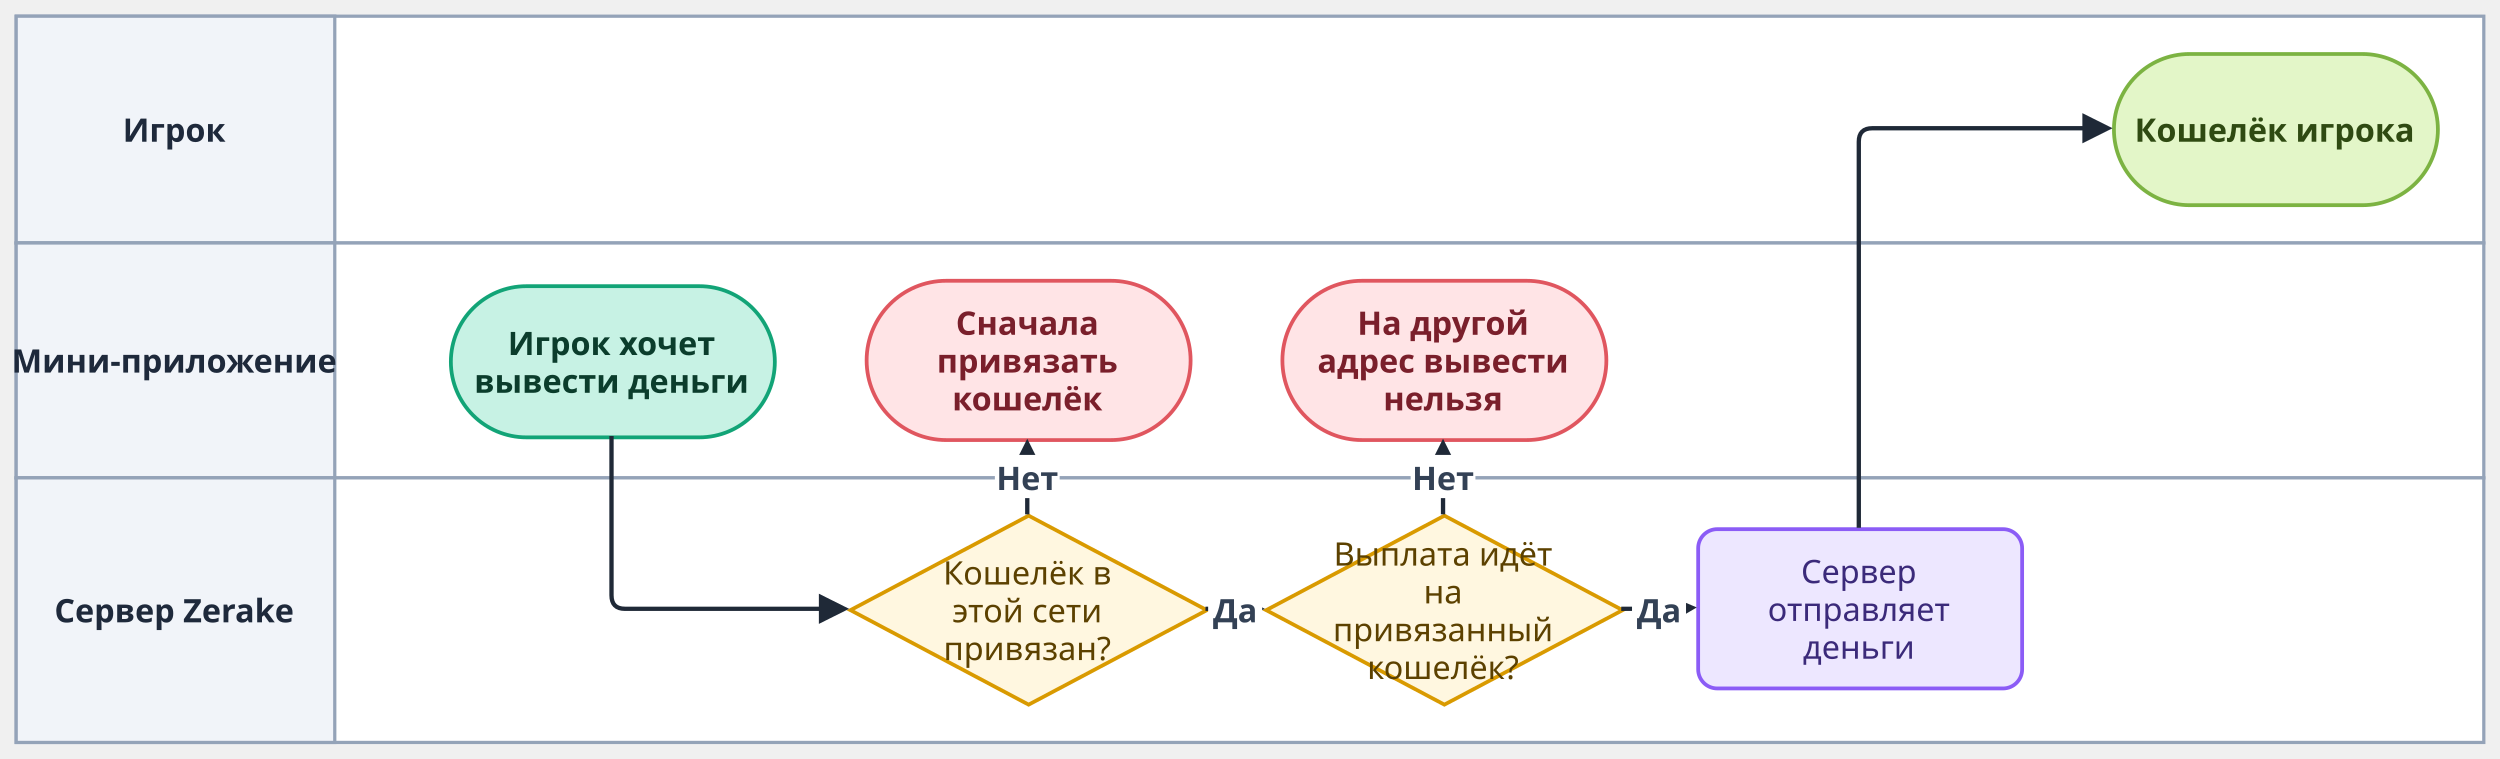
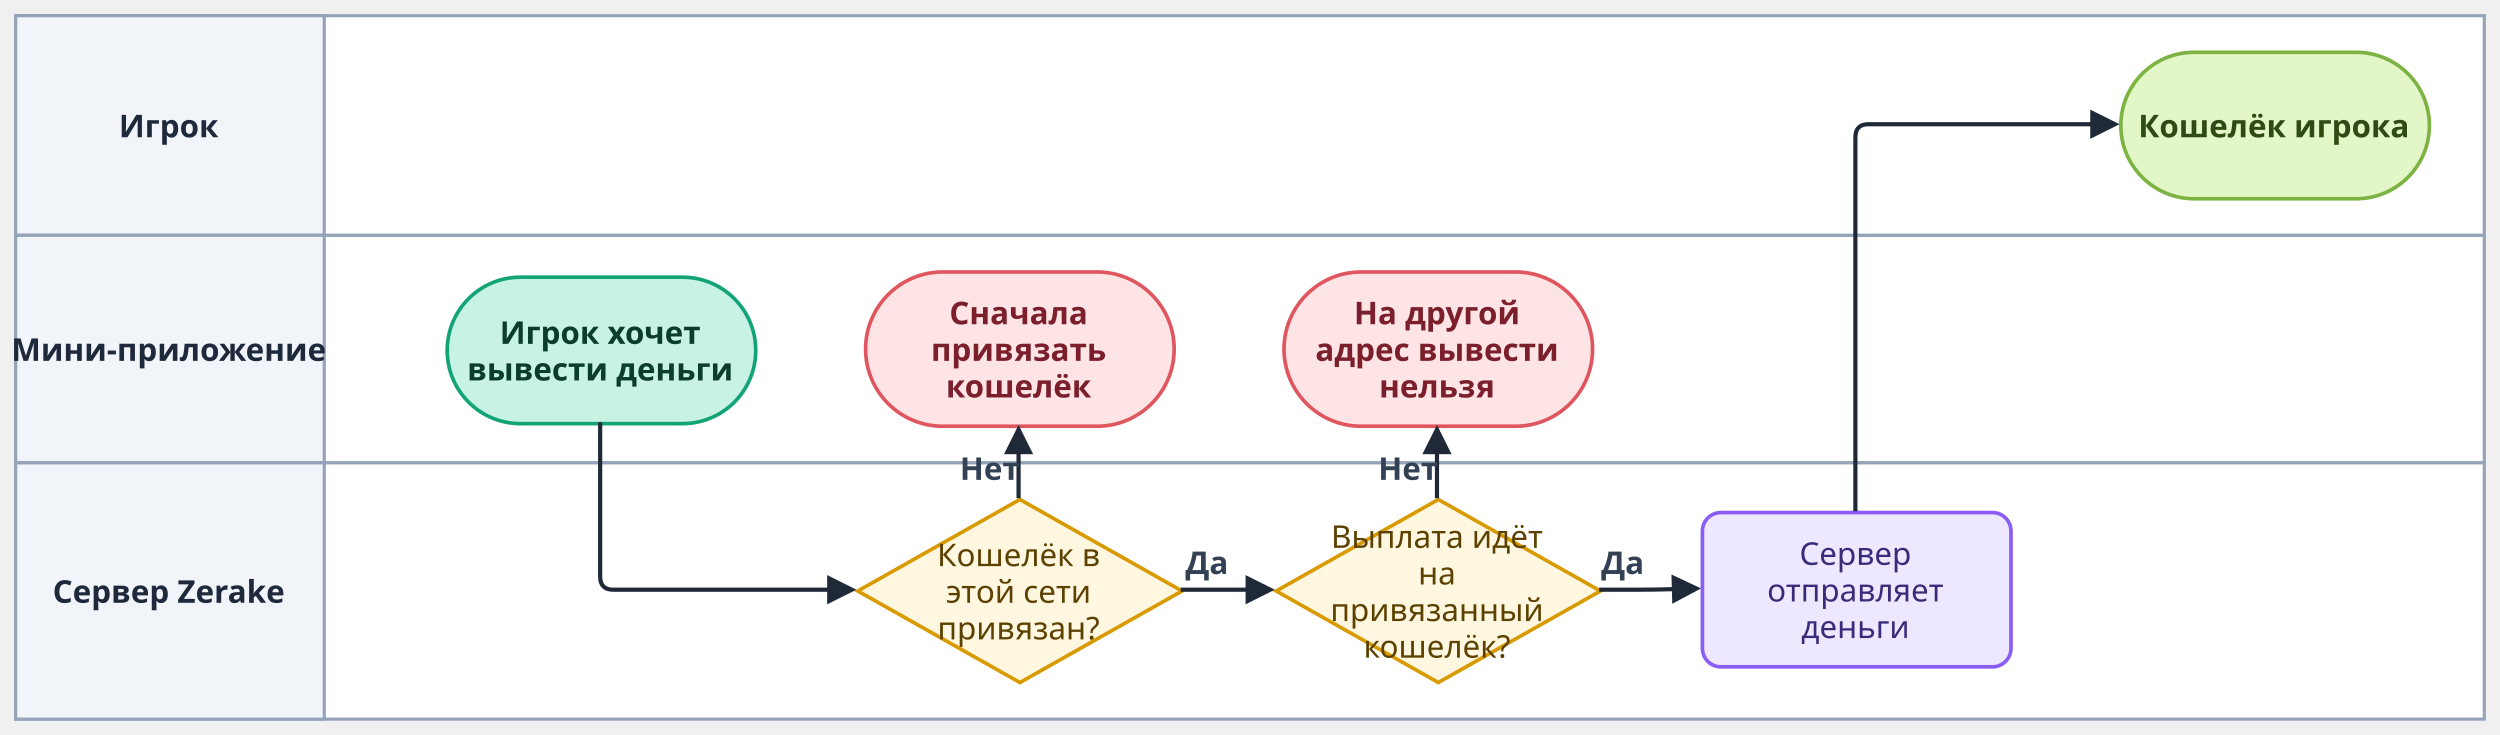
- <svg xmlns="http://www.w3.org/2000/svg" width="926" height="281" role="img" aria-label="Выплата только на привязанный кошелёк" viewBox="737.5 -5.5 926 281" style="">
+ <svg xmlns="http://www.w3.org/2000/svg" width="956" height="281" role="img" aria-label="Выплата только на привязанный кошелёк" viewBox="722.5 -5.5 956 281" style="">
  <g>
    <g />
-     <g transform="translate(743,0) scale(1)">
+     <g transform="translate(728,0) scale(1)">
      <g transform="translate(0.5,0.5)" style="visibility: visible;">
-         <rect x="0" y="0" width="914" height="84" fill="#ffffff" stroke="#94a3b8" stroke-width="1.2" pointer-events="all" style="fill: light-dark(rgb(255, 255, 255), rgb(18, 18, 18)); stroke: light-dark(rgb(148, 163, 184), rgb(87, 100, 118));" />
+         <rect x="0" y="0" width="944" height="84" fill="#ffffff" stroke="#94a3b8" stroke-width="1.2" pointer-events="all" style="fill: light-dark(rgb(255, 255, 255), rgb(18, 18, 18)); stroke: light-dark(rgb(148, 163, 184), rgb(87, 100, 118));" />
      </g>
      <g transform="translate(0.5,0.5)" style="visibility: visible;">
        <rect x="0" y="0" width="118" height="84" fill="#f1f4f9" stroke="#94a3b8" stroke-width="1.2" pointer-events="all" style="fill: light-dark(rgb(241, 244, 249), rgb(25, 28, 32)); stroke: light-dark(rgb(148, 163, 184), rgb(87, 100, 118));" />
      </g>
      <g style="">
        <g fill="#1E293B" font-family="'Segoe UI'" font-weight="bold" text-anchor="middle" font-size="12px" style="fill: light-dark(rgb(30, 41, 59), rgb(195, 204, 220));">
          <text x="59" y="47">Игрок</text>
        </g>
      </g>
      <g transform="translate(0.5,0.5)" style="visibility: visible;">
-         <rect x="0" y="84" width="914" height="87" fill="#ffffff" stroke="#94a3b8" stroke-width="1.2" pointer-events="all" style="fill: light-dark(rgb(255, 255, 255), rgb(18, 18, 18)); stroke: light-dark(rgb(148, 163, 184), rgb(87, 100, 118));" />
+         <rect x="0" y="84" width="944" height="87" fill="#ffffff" stroke="#94a3b8" stroke-width="1.2" pointer-events="all" style="fill: light-dark(rgb(255, 255, 255), rgb(18, 18, 18)); stroke: light-dark(rgb(148, 163, 184), rgb(87, 100, 118));" />
      </g>
      <g transform="translate(0.5,0.5)" style="visibility: visible;">
        <rect x="0" y="84" width="118" height="87" fill="#f1f4f9" stroke="#94a3b8" stroke-width="1.2" pointer-events="all" style="fill: light-dark(rgb(241, 244, 249), rgb(25, 28, 32)); stroke: light-dark(rgb(148, 163, 184), rgb(87, 100, 118));" />
      </g>
      <g style="">
        <g fill="#1E293B" font-family="'Segoe UI'" font-weight="bold" text-anchor="middle" font-size="12px" style="fill: light-dark(rgb(30, 41, 59), rgb(195, 204, 220));">
          <text x="59" y="132.5">Мини-приложение</text>
        </g>
      </g>
      <g transform="translate(0.5,0.5)" style="visibility: visible;">
-         <rect x="0" y="171" width="914" height="98" fill="#ffffff" stroke="#94a3b8" stroke-width="1.2" pointer-events="all" style="fill: light-dark(rgb(255, 255, 255), rgb(18, 18, 18)); stroke: light-dark(rgb(148, 163, 184), rgb(87, 100, 118));" />
+         <rect x="0" y="171" width="944" height="98" fill="#ffffff" stroke="#94a3b8" stroke-width="1.2" pointer-events="all" style="fill: light-dark(rgb(255, 255, 255), rgb(18, 18, 18)); stroke: light-dark(rgb(148, 163, 184), rgb(87, 100, 118));" />
      </g>
      <g transform="translate(0.5,0.5)" style="visibility: visible;">
        <rect x="0" y="171" width="118" height="98" fill="#f1f4f9" stroke="#94a3b8" stroke-width="1.2" pointer-events="all" style="fill: light-dark(rgb(241, 244, 249), rgb(25, 28, 32)); stroke: light-dark(rgb(148, 163, 184), rgb(87, 100, 118));" />
      </g>
      <g style="">
        <g fill="#1E293B" font-family="'Segoe UI'" font-weight="bold" text-anchor="middle" font-size="12px" style="fill: light-dark(rgb(30, 41, 59), rgb(195, 204, 220));">
          <text x="59" y="225">Сервер Zerake</text>
        </g>
      </g>
      <g transform="translate(0.5,0.5)" style="visibility: visible;">
-         <rect x="161" y="100" width="120" height="56" rx="28" ry="28" fill="#c7f2e4" stroke="#12a477" stroke-width="1.4" pointer-events="all" style="fill: light-dark(rgb(199, 242, 228), rgb(9, 46, 34)); stroke: light-dark(rgb(18, 164, 119), rgb(29, 155, 116));" />
+         <rect x="165" y="100" width="118" height="56" rx="28" ry="28" fill="#c7f2e4" stroke="#12a477" stroke-width="1.4" pointer-events="all" style="fill: light-dark(rgb(199, 242, 228), rgb(9, 46, 34)); stroke: light-dark(rgb(18, 164, 119), rgb(29, 155, 116));" />
      </g>
      <g style="">
        <g fill="#0B3D2C" font-family="'Segoe UI'" font-weight="bold" text-anchor="middle" font-size="12px" style="fill: light-dark(rgb(11, 61, 44), rgb(162, 205, 191));">
-           <text x="221" y="126">Игрок хочет</text>
-           <text x="221" y="140">вывести деньги</text>
+           <text x="224" y="126">Игрок хочет</text>
+           <text x="224" y="140">вывести деньги</text>
        </g>
      </g>
      <g transform="translate(0.5,0.5)" style="visibility: visible;">
-         <path d="M 375 185 L 441 220 L 375 255 L 309 220 Z" fill="#fff7e0" stroke="#d99a00" stroke-width="1.4" stroke-miterlimit="10" pointer-events="all" style="fill: light-dark(rgb(255, 247, 224), rgb(32, 25, 5)); stroke: light-dark(rgb(217, 154, 0), rgb(155, 101, 0));" />
+         <path d="M 384 185 L 446 220 L 384 255 L 322 220 Z" fill="#fff7e0" stroke="#d99a00" stroke-width="1.4" stroke-miterlimit="10" pointer-events="all" style="fill: light-dark(rgb(255, 247, 224), rgb(32, 25, 5)); stroke: light-dark(rgb(217, 154, 0), rgb(155, 101, 0));" />
      </g>
      <g style="">
        <g fill="#5C4100" font-family="'Segoe UI'" text-anchor="middle" font-size="12px" style="fill: light-dark(rgb(92, 65, 0), rgb(202, 179, 123));">
-           <text x="375" y="211">Кошелёк в</text>
-           <text x="375" y="225">этой сети</text>
-           <text x="375" y="239">привязан?</text>
+           <text x="384" y="211">Кошелёк в</text>
+           <text x="384" y="225">этой сети</text>
+           <text x="384" y="239">привязан?</text>
        </g>
      </g>
      <g transform="translate(0.5,0.5)" style="visibility: visible;">
-         <rect x="315" y="98" width="120" height="59" rx="29.5" ry="29.5" fill="#ffe4e6" stroke="#e0565f" stroke-width="1.4" pointer-events="all" style="fill: light-dark(rgb(255, 228, 230), rgb(54, 31, 33)); stroke: light-dark(rgb(224, 86, 95), rgb(230, 112, 120));" />
+         <rect x="325" y="98" width="118" height="59" rx="29.5" ry="29.5" fill="#ffe4e6" stroke="#e0565f" stroke-width="1.4" pointer-events="all" style="fill: light-dark(rgb(255, 228, 230), rgb(54, 31, 33)); stroke: light-dark(rgb(224, 86, 95), rgb(230, 112, 120));" />
      </g>
      <g style="">
        <g fill="#7A1F2B" font-family="'Segoe UI'" font-weight="bold" text-anchor="middle" font-size="12px" style="fill: light-dark(rgb(122, 31, 43), rgb(253, 175, 185));">
-           <text x="375" y="118.5">Сначала</text>
-           <text x="375" y="132.5">привязать</text>
-           <text x="375" y="146.5">кошелёк</text>
+           <text x="384" y="118.5">Сначала</text>
+           <text x="384" y="132.5">привязать</text>
+           <text x="384" y="146.5">кошелёк</text>
        </g>
      </g>
      <g transform="translate(0.5,0.5)" style="visibility: visible;">
-         <path d="M 529 185 L 595 220 L 529 255 L 463 220 Z" fill="#fff7e0" stroke="#d99a00" stroke-width="1.4" stroke-miterlimit="10" pointer-events="all" style="fill: light-dark(rgb(255, 247, 224), rgb(32, 25, 5)); stroke: light-dark(rgb(217, 154, 0), rgb(155, 101, 0));" />
+         <path d="M 544 185 L 606 220 L 544 255 L 482 220 Z" fill="#fff7e0" stroke="#d99a00" stroke-width="1.4" stroke-miterlimit="10" pointer-events="all" style="fill: light-dark(rgb(255, 247, 224), rgb(32, 25, 5)); stroke: light-dark(rgb(217, 154, 0), rgb(155, 101, 0));" />
      </g>
      <g style="">
        <g fill="#5C4100" font-family="'Segoe UI'" text-anchor="middle" font-size="12px" style="fill: light-dark(rgb(92, 65, 0), rgb(202, 179, 123));">
-           <text x="529" y="204">Выплата идёт</text>
-           <text x="529" y="218">на</text>
-           <text x="529" y="232">привязанный</text>
-           <text x="529" y="246">кошелёк?</text>
+           <text x="544" y="204">Выплата идёт</text>
+           <text x="544" y="218">на</text>
+           <text x="544" y="232">привязанный</text>
+           <text x="544" y="246">кошелёк?</text>
        </g>
      </g>
      <g transform="translate(0.5,0.5)" style="visibility: visible;">
-         <rect x="469" y="98" width="120" height="59" rx="29.5" ry="29.5" fill="#ffe4e6" stroke="#e0565f" stroke-width="1.4" pointer-events="all" style="fill: light-dark(rgb(255, 228, 230), rgb(54, 31, 33)); stroke: light-dark(rgb(224, 86, 95), rgb(230, 112, 120));" />
+         <rect x="485" y="98" width="118" height="59" rx="29.5" ry="29.5" fill="#ffe4e6" stroke="#e0565f" stroke-width="1.4" pointer-events="all" style="fill: light-dark(rgb(255, 228, 230), rgb(54, 31, 33)); stroke: light-dark(rgb(224, 86, 95), rgb(230, 112, 120));" />
      </g>
      <g style="">
        <g fill="#7A1F2B" font-family="'Segoe UI'" font-weight="bold" text-anchor="middle" font-size="12px" style="fill: light-dark(rgb(122, 31, 43), rgb(253, 175, 185));">
-           <text x="529" y="118.5">На другой</text>
-           <text x="529" y="132.5">адрес вывести</text>
-           <text x="529" y="146.5">нельзя</text>
+           <text x="544" y="118.5">На другой</text>
+           <text x="544" y="132.5">адрес вывести</text>
+           <text x="544" y="146.5">нельзя</text>
        </g>
      </g>
      <g transform="translate(0.5,0.5)" style="visibility: visible;">
-         <rect x="623" y="190" width="120" height="59" rx="7.08" ry="7.08" fill="#ede7ff" stroke="#8b5cf6" stroke-width="1.4" pointer-events="all" style="fill: light-dark(rgb(237, 231, 255), rgb(38, 33, 53)); stroke: light-dark(rgb(139, 92, 246), rgb(162, 122, 254));" />
+         <rect x="645" y="190" width="118" height="59" rx="7.08" ry="7.08" fill="#ede7ff" stroke="#8b5cf6" stroke-width="1.4" pointer-events="all" style="fill: light-dark(rgb(237, 231, 255), rgb(38, 33, 53)); stroke: light-dark(rgb(139, 92, 246), rgb(162, 122, 254));" />
      </g>
      <g style="">
        <g fill="#3B2A7A" font-family="'Segoe UI'" text-anchor="middle" font-size="12px" style="fill: light-dark(rgb(59, 42, 122), rgb(200, 185, 254));">
-           <text x="683" y="210.5">Сервер</text>
-           <text x="683" y="224.5">отправляет</text>
-           <text x="683" y="238.5">деньги</text>
+           <text x="704" y="210.5">Сервер</text>
+           <text x="704" y="224.5">отправляет</text>
+           <text x="704" y="238.5">деньги</text>
        </g>
      </g>
      <g transform="translate(0.5,0.5)" style="visibility: visible;">
-         <rect x="777" y="14" width="120" height="56" rx="28" ry="28" fill="#e3f6c8" stroke="#7cb342" stroke-width="1.4" pointer-events="all" style="fill: light-dark(rgb(227, 246, 200), rgb(22, 38, 0)); stroke: light-dark(rgb(124, 179, 66), rgb(69, 117, 20));" />
+         <rect x="805" y="14" width="118" height="56" rx="28" ry="28" fill="#e3f6c8" stroke="#7cb342" stroke-width="1.4" pointer-events="all" style="fill: light-dark(rgb(227, 246, 200), rgb(22, 38, 0)); stroke: light-dark(rgb(124, 179, 66), rgb(69, 117, 20));" />
      </g>
      <g style="">
        <g fill="#2F4A12" font-family="'Segoe UI'" font-weight="bold" text-anchor="middle" font-size="12px" style="fill: light-dark(rgb(47, 74, 18), rgb(168, 191, 143));">
-           <text x="837" y="47">Кошелёк игрока</text>
+           <text x="864" y="47">Кошелёк игрока</text>
        </g>
      </g>
      <g style="visibility: visible;">
-         <path d="M 221 156 L 221 215 Q 221 220 226 220 L 298.61 220" fill="none" stroke="white" stroke-width="9.6" stroke-miterlimit="10" pointer-events="stroke" style="stroke: light-dark(rgb(31, 41, 55), rgb(196, 204, 216));" visibility="hidden" vector-effect="non-scaling-stroke" />
-         <path d="M 221 156 L 221 215 Q 221 220 226 220 L 298.61 220" fill="none" stroke="#1f2937" stroke-width="1.6" stroke-miterlimit="10" pointer-events="stroke" style="stroke: light-dark(rgb(31, 41, 55), rgb(196, 204, 216));" />
-         <path d="M 307.21 220 L 298.61 224.3 L 298.61 215.7 Z" fill="#1f2937" stroke="#1f2937" stroke-width="1.6" stroke-miterlimit="10" pointer-events="all" style="fill: light-dark(rgb(31, 41, 55), rgb(196, 204, 216)); stroke: light-dark(rgb(31, 41, 55), rgb(196, 204, 216));" />
+         <path d="M 224 156 L 224 215 Q 224 220 229 220 L 311.61 220" fill="none" stroke="white" stroke-width="9.6" stroke-miterlimit="10" pointer-events="stroke" style="stroke: light-dark(rgb(31, 41, 55), rgb(196, 204, 216));" visibility="hidden" vector-effect="non-scaling-stroke" />
+         <path d="M 224 156 L 224 215 Q 224 220 229 220 L 311.61 220" fill="none" stroke="#1f2937" stroke-width="1.6" stroke-miterlimit="10" pointer-events="stroke" style="stroke: light-dark(rgb(31, 41, 55), rgb(196, 204, 216));" />
+         <path d="M 320.21 220 L 311.61 224.3 L 311.61 215.7 Z" fill="#1f2937" stroke="#1f2937" stroke-width="1.6" stroke-miterlimit="10" pointer-events="all" style="fill: light-dark(rgb(31, 41, 55), rgb(196, 204, 216)); stroke: light-dark(rgb(31, 41, 55), rgb(196, 204, 216));" />
      </g>
      <g style="visibility: visible;">
-         <path d="M 375 185 L 375 170 Q 375 165 375 170 L 375 173.5 Q 375 177 375 172.19 L 375 167.39" fill="none" stroke="white" stroke-width="9.6" stroke-miterlimit="10" pointer-events="stroke" style="stroke: light-dark(rgb(31, 41, 55), rgb(196, 204, 216));" visibility="hidden" vector-effect="non-scaling-stroke" />
-         <path d="M 375 185 L 375 170 Q 375 165 375 170 L 375 173.5 Q 375 177 375 172.19 L 375 167.39" fill="none" stroke="#1f2937" stroke-width="1.6" stroke-miterlimit="10" pointer-events="stroke" style="stroke: light-dark(rgb(31, 41, 55), rgb(196, 204, 216));" />
-         <path d="M 375 158.79 L 379.3 167.39 L 370.7 167.39 Z" fill="#1f2937" stroke="#1f2937" stroke-width="1.6" stroke-miterlimit="10" pointer-events="all" style="fill: light-dark(rgb(31, 41, 55), rgb(196, 204, 216)); stroke: light-dark(rgb(31, 41, 55), rgb(196, 204, 216));" />
+         <path d="M 384 185 L 384 170 Q 384 165 384 170 L 384 173.5 Q 384 177 384 172.19 L 384 167.39" fill="none" stroke="white" stroke-width="9.6" stroke-miterlimit="10" pointer-events="stroke" style="stroke: light-dark(rgb(31, 41, 55), rgb(196, 204, 216));" visibility="hidden" vector-effect="non-scaling-stroke" />
+         <path d="M 384 185 L 384 170 Q 384 165 384 170 L 384 173.5 Q 384 177 384 172.19 L 384 167.39" fill="none" stroke="#1f2937" stroke-width="1.6" stroke-miterlimit="10" pointer-events="stroke" style="stroke: light-dark(rgb(31, 41, 55), rgb(196, 204, 216));" />
+         <path d="M 384 158.79 L 388.3 167.39 L 379.7 167.39 Z" fill="#1f2937" stroke="#1f2937" stroke-width="1.6" stroke-miterlimit="10" pointer-events="all" style="fill: light-dark(rgb(31, 41, 55), rgb(196, 204, 216)); stroke: light-dark(rgb(31, 41, 55), rgb(196, 204, 216));" />
      </g>
      <g style="">
        <g fill="#334155" font-family="'Segoe UI'" font-weight="bold" text-anchor="middle" font-size="12px" style="fill: light-dark(rgb(51, 65, 85), rgb(172, 184, 201));">
-           <rect fill="#FFFFFF" stroke="none" x="363" y="163" width="24" height="16" stroke-width="0" style="fill: light-dark(rgb(255, 255, 255), rgb(18, 18, 18));" />
-           <text x="375" y="176">Нет</text>
+           <text x="373" y="178">Нет</text>
        </g>
      </g>
      <g style="visibility: visible;">
-         <path d="M 441 220 L 456 220 Q 461 220 456 220 L 448 220 Q 443 220 447.81 220 L 452.61 220" fill="none" stroke="white" stroke-width="9.6" stroke-miterlimit="10" pointer-events="stroke" style="stroke: light-dark(rgb(31, 41, 55), rgb(196, 204, 216));" visibility="hidden" vector-effect="non-scaling-stroke" />
-         <path d="M 441 220 L 456 220 Q 461 220 456 220 L 448 220 Q 443 220 447.81 220 L 452.61 220" fill="none" stroke="#1f2937" stroke-width="1.6" stroke-miterlimit="10" pointer-events="stroke" style="stroke: light-dark(rgb(31, 41, 55), rgb(196, 204, 216));" />
-         <path d="M 461.21 220 L 452.61 224.3 L 452.61 215.7 Z" fill="#1f2937" stroke="#1f2937" stroke-width="1.6" stroke-miterlimit="10" pointer-events="all" style="fill: light-dark(rgb(31, 41, 55), rgb(196, 204, 216)); stroke: light-dark(rgb(31, 41, 55), rgb(196, 204, 216));" />
+         <path d="M 446 220 L 461 220 Q 466 220 464 220 L 463 220 Q 462 220 466.81 220 L 471.61 220" fill="none" stroke="white" stroke-width="9.6" stroke-miterlimit="10" pointer-events="stroke" style="stroke: light-dark(rgb(31, 41, 55), rgb(196, 204, 216));" visibility="hidden" vector-effect="non-scaling-stroke" />
+         <path d="M 446 220 L 461 220 Q 466 220 464 220 L 463 220 Q 462 220 466.81 220 L 471.61 220" fill="none" stroke="#1f2937" stroke-width="1.6" stroke-miterlimit="10" pointer-events="stroke" style="stroke: light-dark(rgb(31, 41, 55), rgb(196, 204, 216));" />
+         <path d="M 480.21 220 L 471.61 224.3 L 471.61 215.7 Z" fill="#1f2937" stroke="#1f2937" stroke-width="1.6" stroke-miterlimit="10" pointer-events="all" style="fill: light-dark(rgb(31, 41, 55), rgb(196, 204, 216)); stroke: light-dark(rgb(31, 41, 55), rgb(196, 204, 216));" />
      </g>
      <g style="">
        <g fill="#334155" font-family="'Segoe UI'" font-weight="bold" text-anchor="middle" font-size="12px" style="fill: light-dark(rgb(51, 65, 85), rgb(172, 184, 201));">
-           <rect fill="#FFFFFF" stroke="none" x="442" y="212" width="20" height="16" stroke-width="0" style="fill: light-dark(rgb(255, 255, 255), rgb(18, 18, 18));" />
-           <text x="452" y="225">Да</text>
+           <text x="456" y="214">Да</text>
        </g>
      </g>
      <g style="visibility: visible;">
-         <path d="M 529 185 L 529 170 Q 529 165 529 170 L 529 173.5 Q 529 177 529 172.19 L 529 167.39" fill="none" stroke="white" stroke-width="9.6" stroke-miterlimit="10" pointer-events="stroke" style="stroke: light-dark(rgb(31, 41, 55), rgb(196, 204, 216));" visibility="hidden" vector-effect="non-scaling-stroke" />
-         <path d="M 529 185 L 529 170 Q 529 165 529 170 L 529 173.5 Q 529 177 529 172.19 L 529 167.39" fill="none" stroke="#1f2937" stroke-width="1.6" stroke-miterlimit="10" pointer-events="stroke" style="stroke: light-dark(rgb(31, 41, 55), rgb(196, 204, 216));" />
-         <path d="M 529 158.79 L 533.3 167.39 L 524.7 167.39 Z" fill="#1f2937" stroke="#1f2937" stroke-width="1.6" stroke-miterlimit="10" pointer-events="all" style="fill: light-dark(rgb(31, 41, 55), rgb(196, 204, 216)); stroke: light-dark(rgb(31, 41, 55), rgb(196, 204, 216));" />
+         <path d="M 544 185 L 544 170 Q 544 165 544 170 L 544 173.5 Q 544 177 544 172.19 L 544 167.39" fill="none" stroke="white" stroke-width="9.6" stroke-miterlimit="10" pointer-events="stroke" style="stroke: light-dark(rgb(31, 41, 55), rgb(196, 204, 216));" visibility="hidden" vector-effect="non-scaling-stroke" />
+         <path d="M 544 185 L 544 170 Q 544 165 544 170 L 544 173.5 Q 544 177 544 172.19 L 544 167.39" fill="none" stroke="#1f2937" stroke-width="1.6" stroke-miterlimit="10" pointer-events="stroke" style="stroke: light-dark(rgb(31, 41, 55), rgb(196, 204, 216));" />
+         <path d="M 544 158.79 L 548.3 167.39 L 539.7 167.39 Z" fill="#1f2937" stroke="#1f2937" stroke-width="1.6" stroke-miterlimit="10" pointer-events="all" style="fill: light-dark(rgb(31, 41, 55), rgb(196, 204, 216)); stroke: light-dark(rgb(31, 41, 55), rgb(196, 204, 216));" />
      </g>
      <g style="">
        <g fill="#334155" font-family="'Segoe UI'" font-weight="bold" text-anchor="middle" font-size="12px" style="fill: light-dark(rgb(51, 65, 85), rgb(172, 184, 201));">
-           <rect fill="#FFFFFF" stroke="none" x="517" y="163" width="24" height="16" stroke-width="0" style="fill: light-dark(rgb(255, 255, 255), rgb(18, 18, 18));" />
-           <text x="529" y="176">Нет</text>
+           <text x="533" y="178">Нет</text>
        </g>
      </g>
      <g style="visibility: visible;">
-         <path d="M 595 220 L 610 220 Q 615 220 613.82 220.07 L 612.63 220.15" fill="none" stroke="white" stroke-width="9.6" stroke-miterlimit="10" pointer-events="stroke" style="stroke: light-dark(rgb(31, 41, 55), rgb(196, 204, 216));" visibility="hidden" vector-effect="non-scaling-stroke" />
-         <path d="M 595 220 L 610 220 Q 615 220 613.82 220.07 L 612.63 220.15" fill="none" stroke="#1f2937" stroke-width="1.6" stroke-miterlimit="10" pointer-events="stroke" style="stroke: light-dark(rgb(31, 41, 55), rgb(196, 204, 216));" />
-         <path d="M 621.21 219.61 L 612.9 224.44 L 612.36 215.86 Z" fill="#1f2937" stroke="#1f2937" stroke-width="1.6" stroke-miterlimit="10" pointer-events="all" style="fill: light-dark(rgb(31, 41, 55), rgb(196, 204, 216)); stroke: light-dark(rgb(31, 41, 55), rgb(196, 204, 216));" />
+         <path d="M 606 220 L 621 220 Q 626 220 630.31 219.89 L 634.61 219.77" fill="none" stroke="white" stroke-width="9.6" stroke-miterlimit="10" pointer-events="stroke" style="stroke: light-dark(rgb(31, 41, 55), rgb(196, 204, 216));" visibility="hidden" vector-effect="non-scaling-stroke" />
+         <path d="M 606 220 L 621 220 Q 626 220 630.31 219.89 L 634.61 219.77" fill="none" stroke="#1f2937" stroke-width="1.6" stroke-miterlimit="10" pointer-events="stroke" style="stroke: light-dark(rgb(31, 41, 55), rgb(196, 204, 216));" />
+         <path d="M 643.21 219.55 L 634.73 224.07 L 634.5 215.47 Z" fill="#1f2937" stroke="#1f2937" stroke-width="1.6" stroke-miterlimit="10" pointer-events="all" style="fill: light-dark(rgb(31, 41, 55), rgb(196, 204, 216)); stroke: light-dark(rgb(31, 41, 55), rgb(196, 204, 216));" />
      </g>
      <g style="">
        <g fill="#334155" font-family="'Segoe UI'" font-weight="bold" text-anchor="middle" font-size="12px" style="fill: light-dark(rgb(51, 65, 85), rgb(172, 184, 201));">
-           <rect fill="#FFFFFF" stroke="none" x="599" y="212" width="20" height="16" stroke-width="0" style="fill: light-dark(rgb(255, 255, 255), rgb(18, 18, 18));" />
-           <text x="609" y="225">Да</text>
+           <text x="615" y="214">Да</text>
        </g>
      </g>
      <g style="visibility: visible;">
-         <path d="M 683 190 L 683 47 Q 683 42 688 42 L 766.61 42" fill="none" stroke="white" stroke-width="9.6" stroke-miterlimit="10" pointer-events="stroke" style="stroke: light-dark(rgb(31, 41, 55), rgb(196, 204, 216));" visibility="hidden" vector-effect="non-scaling-stroke" />
-         <path d="M 683 190 L 683 47 Q 683 42 688 42 L 766.61 42" fill="none" stroke="#1f2937" stroke-width="1.6" stroke-miterlimit="10" pointer-events="stroke" style="stroke: light-dark(rgb(31, 41, 55), rgb(196, 204, 216));" />
-         <path d="M 775.21 42 L 766.61 46.3 L 766.61 37.7 Z" fill="#1f2937" stroke="#1f2937" stroke-width="1.6" stroke-miterlimit="10" pointer-events="all" style="fill: light-dark(rgb(31, 41, 55), rgb(196, 204, 216)); stroke: light-dark(rgb(31, 41, 55), rgb(196, 204, 216));" />
+         <path d="M 704 190 L 704 47 Q 704 42 709 42 L 794.61 42" fill="none" stroke="white" stroke-width="9.6" stroke-miterlimit="10" pointer-events="stroke" style="stroke: light-dark(rgb(31, 41, 55), rgb(196, 204, 216));" visibility="hidden" vector-effect="non-scaling-stroke" />
+         <path d="M 704 190 L 704 47 Q 704 42 709 42 L 794.61 42" fill="none" stroke="#1f2937" stroke-width="1.6" stroke-miterlimit="10" pointer-events="stroke" style="stroke: light-dark(rgb(31, 41, 55), rgb(196, 204, 216));" />
+         <path d="M 803.21 42 L 794.61 46.3 L 794.61 37.7 Z" fill="#1f2937" stroke="#1f2937" stroke-width="1.6" stroke-miterlimit="10" pointer-events="all" style="fill: light-dark(rgb(31, 41, 55), rgb(196, 204, 216)); stroke: light-dark(rgb(31, 41, 55), rgb(196, 204, 216));" />
      </g>
    </g>
    <g />
    <g />
  </g>
</svg>
